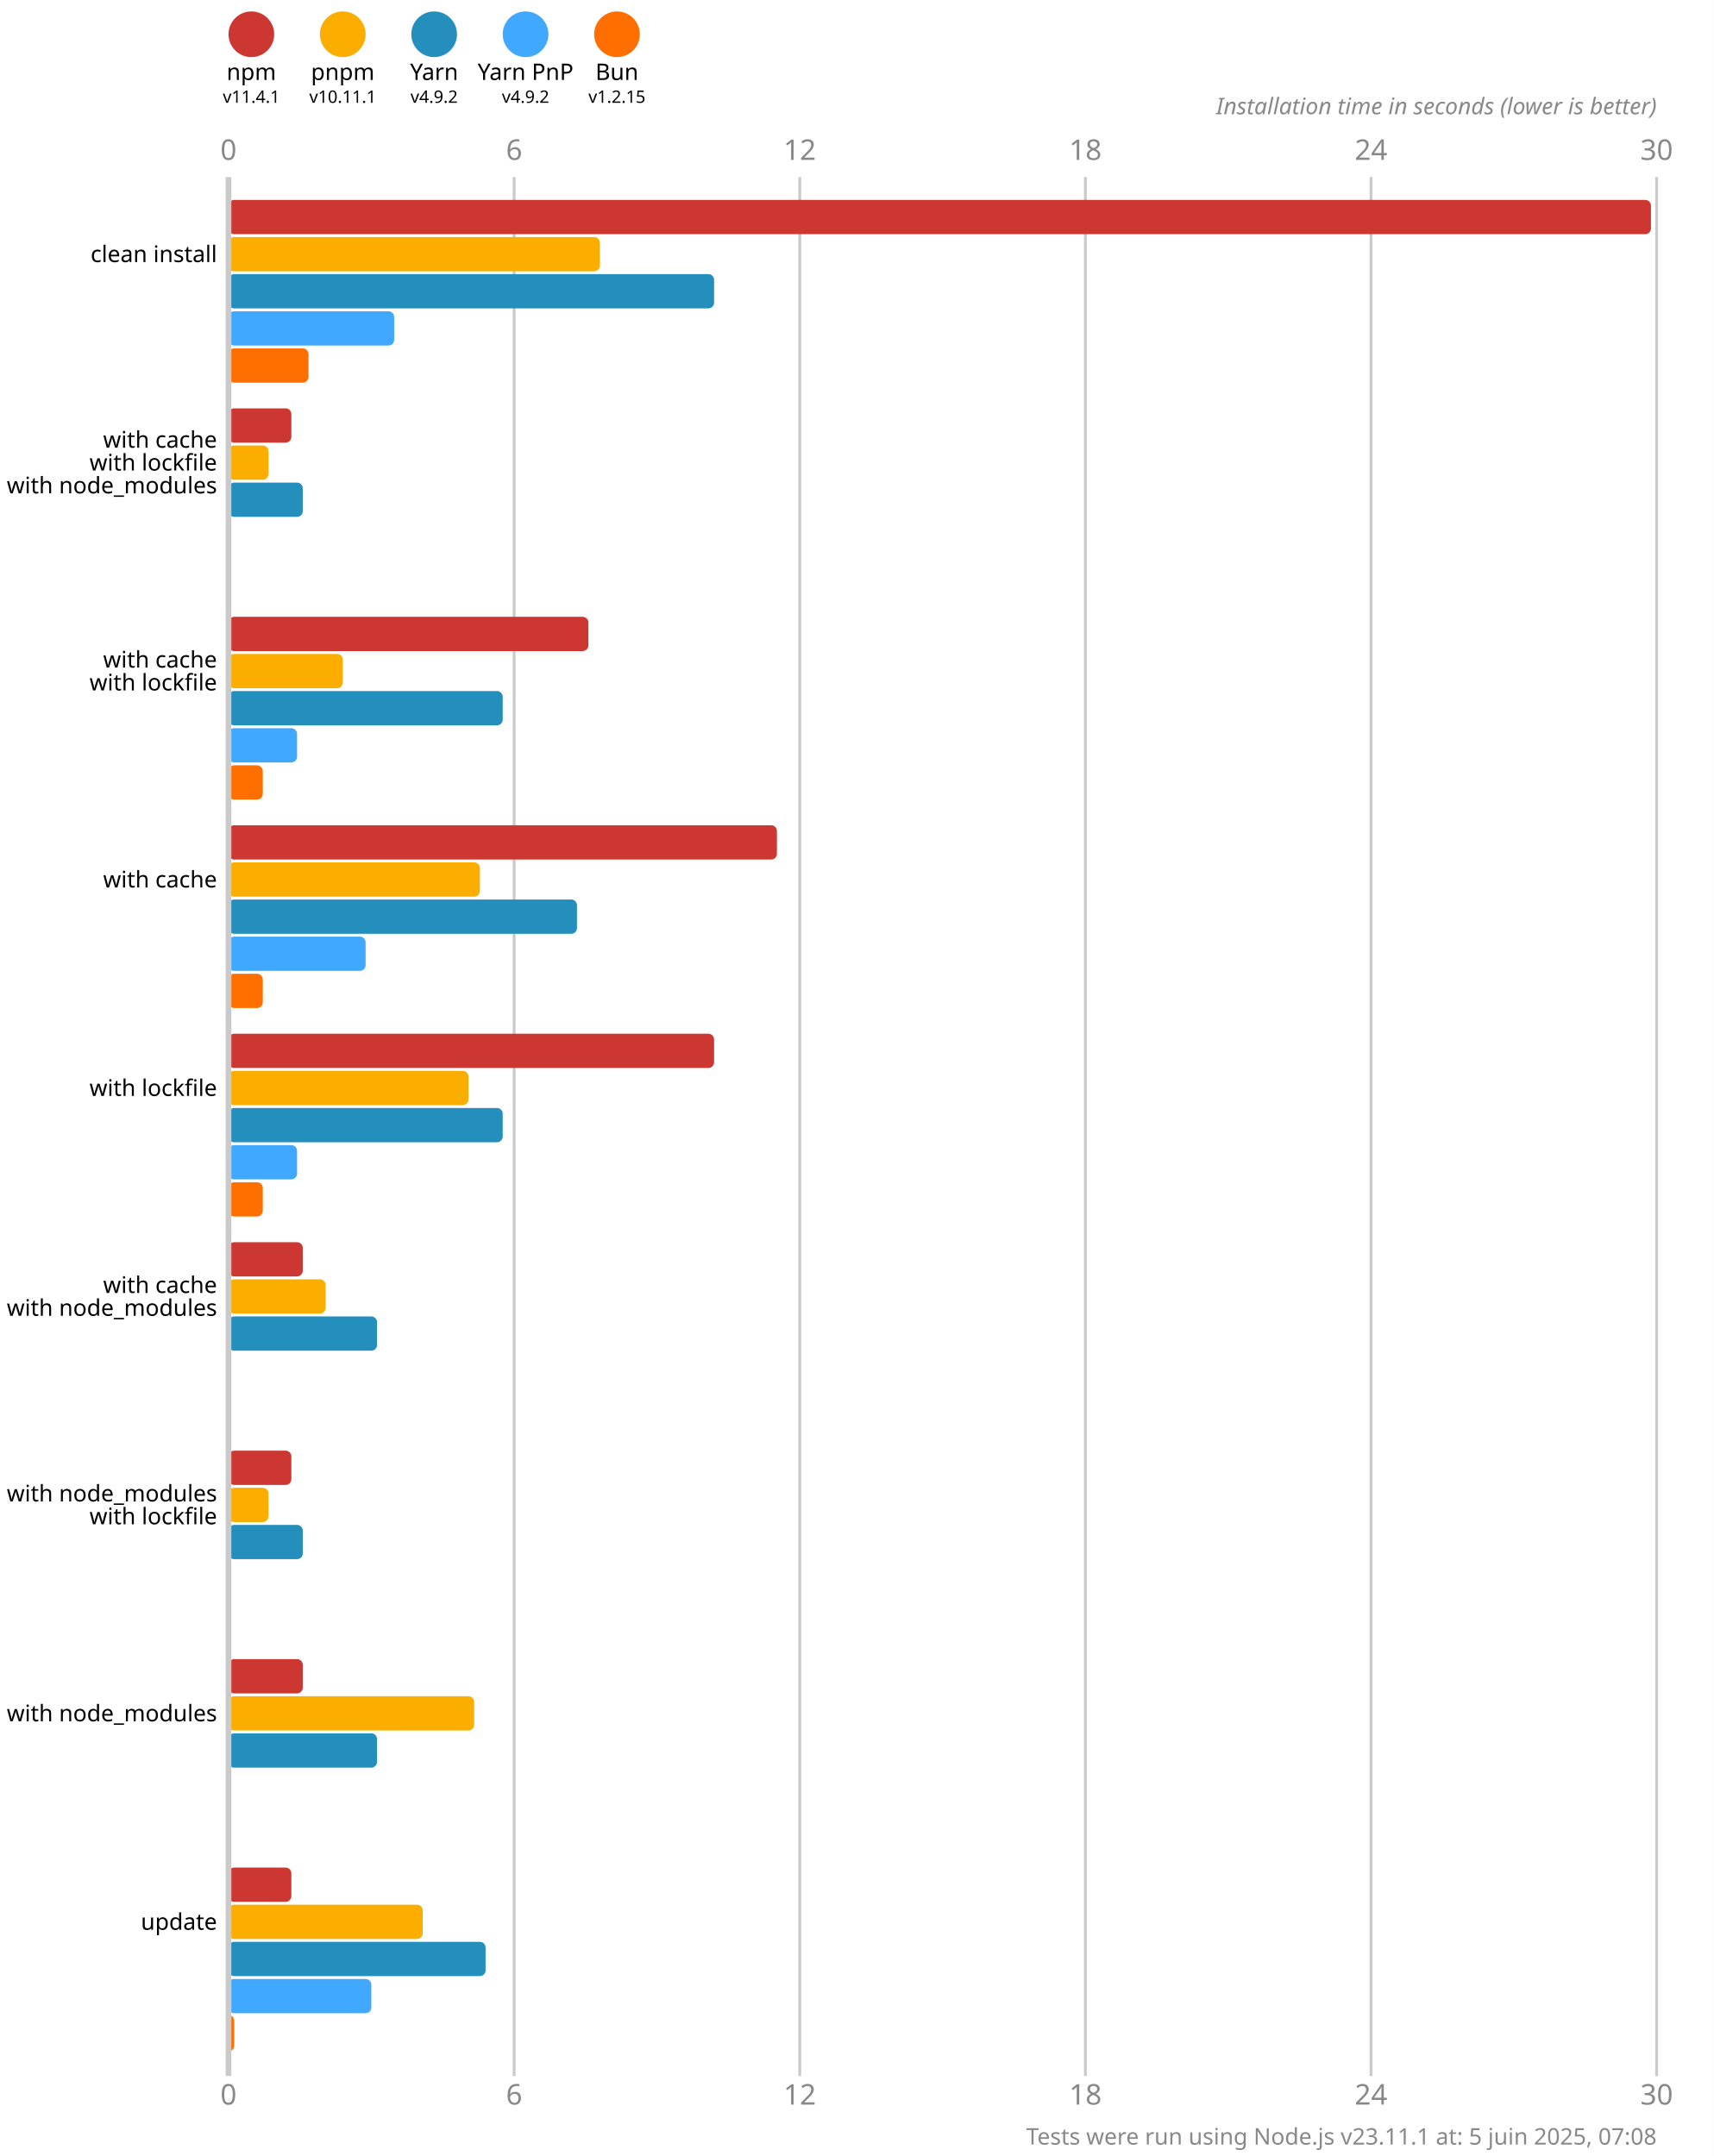
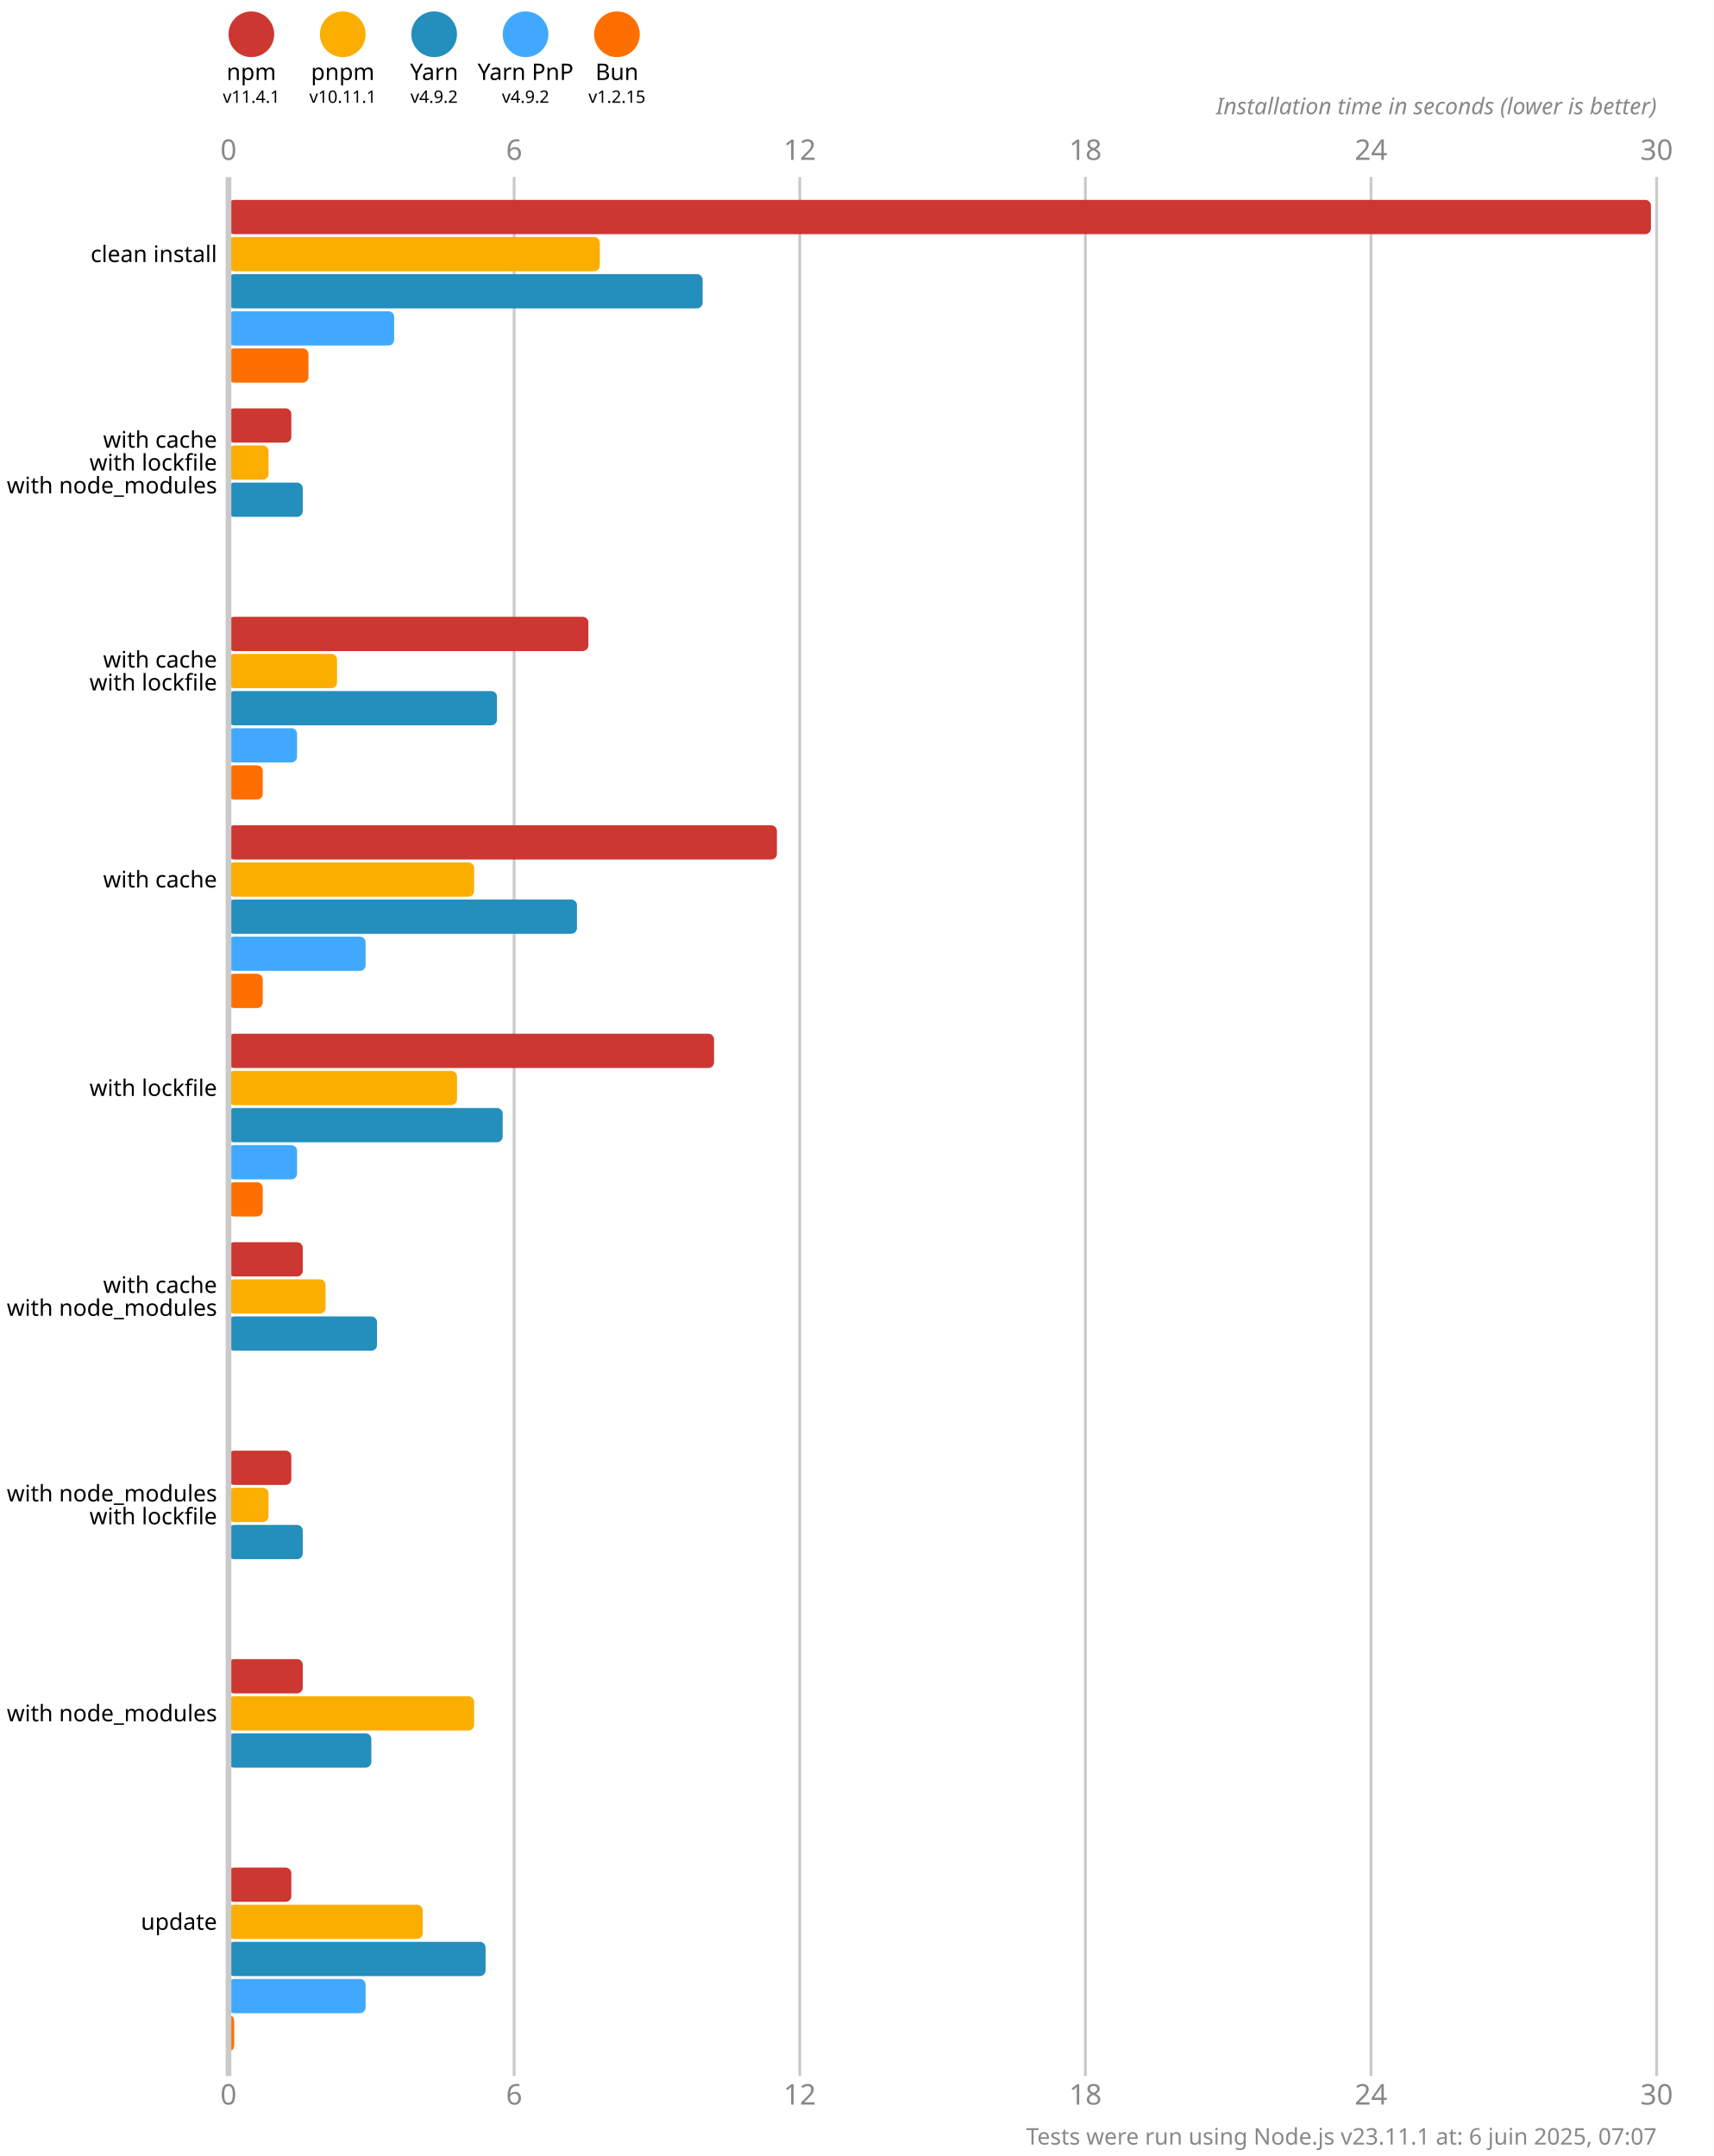
<svg xmlns="http://www.w3.org/2000/svg" version="1.1" viewBox="0 0 300 377.5">
  <style>
    .font { font-family: sans-serif; }
    .s3 { font-size: 3px; }
    .s4 { font-size: 4px; }
    .s5 { font-size: 5px; }
    .line { stroke: #cacaca; }
    .width { stroke-width: 0.5; }
    .text { fill: #888; }
  </style>
  <rect x="0" y="0" width="300" height="377.5" fill="#fff" />
  <circle cx="44" cy="6" r="4" fill="#cd3731" />
  <text x="44" y="14" class="font s4" text-anchor="middle">npm</text>
  <text x="44" y="18" class="font s3" text-anchor="middle">v11.4.1</text>
  <circle cx="60" cy="6" r="4" fill="#fbae00" />
  <text x="60" y="14" class="font s4" text-anchor="middle">pnpm</text>
  <text x="60" y="18" class="font s3" text-anchor="middle">v10.11.1</text>
  <circle cx="76" cy="6" r="4" fill="#248ebd" />
  <text x="76" y="14" class="font s4" text-anchor="middle">Yarn</text>
  <text x="76" y="18" class="font s3" text-anchor="middle">v4.9.2</text>
  <circle cx="92" cy="6" r="4" fill="#40a9ff" />
  <text x="92" y="14" class="font s4" text-anchor="middle">Yarn PnP</text>
  <text x="92" y="18" class="font s3" text-anchor="middle">v4.9.2</text>
  <circle cx="108" cy="6" r="4" fill="#ff6f00" />
  <text x="108" y="14" class="font s4" text-anchor="middle">Bun</text>
  <text x="108" y="18" class="font s3" text-anchor="middle">v1.2.15</text>
  <text x="40" y="28" class="font s5 text" text-anchor="middle">0</text>
  <text x="40" y="368.5" class="font s5 text" text-anchor="middle">0</text>
  <line x1="90" y1="31" x2="90" y2="363.5" class="line width" />
  <text x="90" y="28" class="font s5 text" text-anchor="middle">6</text>
  <text x="90" y="368.5" class="font s5 text" text-anchor="middle">6</text>
  <line x1="140" y1="31" x2="140" y2="363.5" class="line width" />
  <text x="140" y="28" class="font s5 text" text-anchor="middle">12</text>
  <text x="140" y="368.5" class="font s5 text" text-anchor="middle">12</text>
  <line x1="190" y1="31" x2="190" y2="363.5" class="line width" />
  <text x="190" y="28" class="font s5 text" text-anchor="middle">18</text>
  <text x="190" y="368.5" class="font s5 text" text-anchor="middle">18</text>
  <line x1="240" y1="31" x2="240" y2="363.5" class="line width" />
  <text x="240" y="28" class="font s5 text" text-anchor="middle">24</text>
  <text x="240" y="368.5" class="font s5 text" text-anchor="middle">24</text>
  <line x1="290" y1="31" x2="290" y2="363.5" class="line width" />
  <text x="290" y="28" class="font s5 text" text-anchor="middle">30</text>
  <text x="290" y="368.5" class="font s5 text" text-anchor="middle">30</text>
  <text x="290" y="20" class="font s4 text" font-style="italic" text-anchor="end">Installation time in seconds (lower is better)</text>
  <rect x="40" y="35" width="249" height="6" fill="#cd3731" rx="1" ry="1" />
  <rect x="40" y="41.5" width="65" height="6" fill="#fbae00" rx="1" ry="1" />
-   <rect x="40" y="48" width="85" height="6" fill="#248ebd" rx="1" ry="1" />
+   <rect x="40" y="48" width="83" height="6" fill="#248ebd" rx="1" ry="1" />
  <rect x="40" y="54.5" width="29" height="6" fill="#40a9ff" rx="1" ry="1" />
  <rect x="40" y="61" width="14" height="6" fill="#ff6f00" rx="1" ry="1" />
  <rect x="40" y="71.5" width="11" height="6" fill="#cd3731" rx="1" ry="1" />
  <rect x="40" y="78" width="7" height="6" fill="#fbae00" rx="1" ry="1" />
  <rect x="40" y="84.5" width="13" height="6" fill="#248ebd" rx="1" ry="1" />
  <rect x="40" y="91" width="0" height="6" fill="#40a9ff" rx="1" ry="1" />
  <rect x="40" y="97.5" width="0" height="6" fill="#ff6f00" rx="1" ry="1" />
  <rect x="40" y="108" width="63" height="6" fill="#cd3731" rx="1" ry="1" />
-   <rect x="40" y="114.5" width="20" height="6" fill="#fbae00" rx="1" ry="1" />
-   <rect x="40" y="121" width="48" height="6" fill="#248ebd" rx="1" ry="1" />
+   <rect x="40" y="114.5" width="19" height="6" fill="#fbae00" rx="1" ry="1" />
+   <rect x="40" y="121" width="47" height="6" fill="#248ebd" rx="1" ry="1" />
  <rect x="40" y="127.5" width="12" height="6" fill="#40a9ff" rx="1" ry="1" />
  <rect x="40" y="134" width="6" height="6" fill="#ff6f00" rx="1" ry="1" />
  <rect x="40" y="144.5" width="96" height="6" fill="#cd3731" rx="1" ry="1" />
-   <rect x="40" y="151" width="44" height="6" fill="#fbae00" rx="1" ry="1" />
+   <rect x="40" y="151" width="43" height="6" fill="#fbae00" rx="1" ry="1" />
  <rect x="40" y="157.5" width="61" height="6" fill="#248ebd" rx="1" ry="1" />
  <rect x="40" y="164" width="24" height="6" fill="#40a9ff" rx="1" ry="1" />
  <rect x="40" y="170.5" width="6" height="6" fill="#ff6f00" rx="1" ry="1" />
  <rect x="40" y="181" width="85" height="6" fill="#cd3731" rx="1" ry="1" />
-   <rect x="40" y="187.5" width="42" height="6" fill="#fbae00" rx="1" ry="1" />
+   <rect x="40" y="187.5" width="40" height="6" fill="#fbae00" rx="1" ry="1" />
  <rect x="40" y="194" width="48" height="6" fill="#248ebd" rx="1" ry="1" />
  <rect x="40" y="200.5" width="12" height="6" fill="#40a9ff" rx="1" ry="1" />
  <rect x="40" y="207" width="6" height="6" fill="#ff6f00" rx="1" ry="1" />
  <rect x="40" y="217.5" width="13" height="6" fill="#cd3731" rx="1" ry="1" />
  <rect x="40" y="224" width="17" height="6" fill="#fbae00" rx="1" ry="1" />
  <rect x="40" y="230.5" width="26" height="6" fill="#248ebd" rx="1" ry="1" />
  <rect x="40" y="237" width="0" height="6" fill="#40a9ff" rx="1" ry="1" />
  <rect x="40" y="243.5" width="0" height="6" fill="#ff6f00" rx="1" ry="1" />
  <rect x="40" y="254" width="11" height="6" fill="#cd3731" rx="1" ry="1" />
  <rect x="40" y="260.5" width="7" height="6" fill="#fbae00" rx="1" ry="1" />
  <rect x="40" y="267" width="13" height="6" fill="#248ebd" rx="1" ry="1" />
  <rect x="40" y="273.5" width="0" height="6" fill="#40a9ff" rx="1" ry="1" />
  <rect x="40" y="280" width="0" height="6" fill="#ff6f00" rx="1" ry="1" />
  <rect x="40" y="290.5" width="13" height="6" fill="#cd3731" rx="1" ry="1" />
  <rect x="40" y="297" width="43" height="6" fill="#fbae00" rx="1" ry="1" />
-   <rect x="40" y="303.5" width="26" height="6" fill="#248ebd" rx="1" ry="1" />
+   <rect x="40" y="303.5" width="25" height="6" fill="#248ebd" rx="1" ry="1" />
  <rect x="40" y="310" width="0" height="6" fill="#40a9ff" rx="1" ry="1" />
  <rect x="40" y="316.5" width="0" height="6" fill="#ff6f00" rx="1" ry="1" />
  <rect x="40" y="327" width="11" height="6" fill="#cd3731" rx="1" ry="1" />
  <rect x="40" y="333.5" width="34" height="6" fill="#fbae00" rx="1" ry="1" />
  <rect x="40" y="340" width="45" height="6" fill="#248ebd" rx="1" ry="1" />
-   <rect x="40" y="346.5" width="25" height="6" fill="#40a9ff" rx="1" ry="1" />
+   <rect x="40" y="346.5" width="24" height="6" fill="#40a9ff" rx="1" ry="1" />
  <rect x="40" y="353" width="1" height="6" fill="#ff6f00" rx="1" ry="1" />
  <line x1="40" y1="31" x2="40" y2="363.5" class="line" />
  <text x="38" y="44.5" class="font s4" dominant-baseline="middle" text-anchor="end">clean install</text>
  <text x="38" y="77" class="font s4" dominant-baseline="middle" text-anchor="end">with cache</text>
  <text x="38" y="81" class="font s4" dominant-baseline="middle" text-anchor="end">with lockfile</text>
  <text x="38" y="85" class="font s4" dominant-baseline="middle" text-anchor="end">with node_modules</text>
  <text x="38" y="115.5" class="font s4" dominant-baseline="middle" text-anchor="end">with cache</text>
  <text x="38" y="119.5" class="font s4" dominant-baseline="middle" text-anchor="end">with lockfile</text>
  <text x="38" y="154" class="font s4" dominant-baseline="middle" text-anchor="end">with cache</text>
  <text x="38" y="190.5" class="font s4" dominant-baseline="middle" text-anchor="end">with lockfile</text>
  <text x="38" y="225" class="font s4" dominant-baseline="middle" text-anchor="end">with cache</text>
  <text x="38" y="229" class="font s4" dominant-baseline="middle" text-anchor="end">with node_modules</text>
  <text x="38" y="261.5" class="font s4" dominant-baseline="middle" text-anchor="end">with node_modules</text>
  <text x="38" y="265.5" class="font s4" dominant-baseline="middle" text-anchor="end">with lockfile</text>
  <text x="38" y="300" class="font s4" dominant-baseline="middle" text-anchor="end">with node_modules</text>
  <text x="38" y="336.5" class="font s4" dominant-baseline="middle" text-anchor="end">update</text>
-   <text x="290" y="375.5" class="font s4 text" text-anchor="end">Tests were run using Node.js v23.11.1 at: 5 juin 2025, 07:08</text>
+   <text x="290" y="375.5" class="font s4 text" text-anchor="end">Tests were run using Node.js v23.11.1 at: 6 juin 2025, 07:07</text>
</svg>
